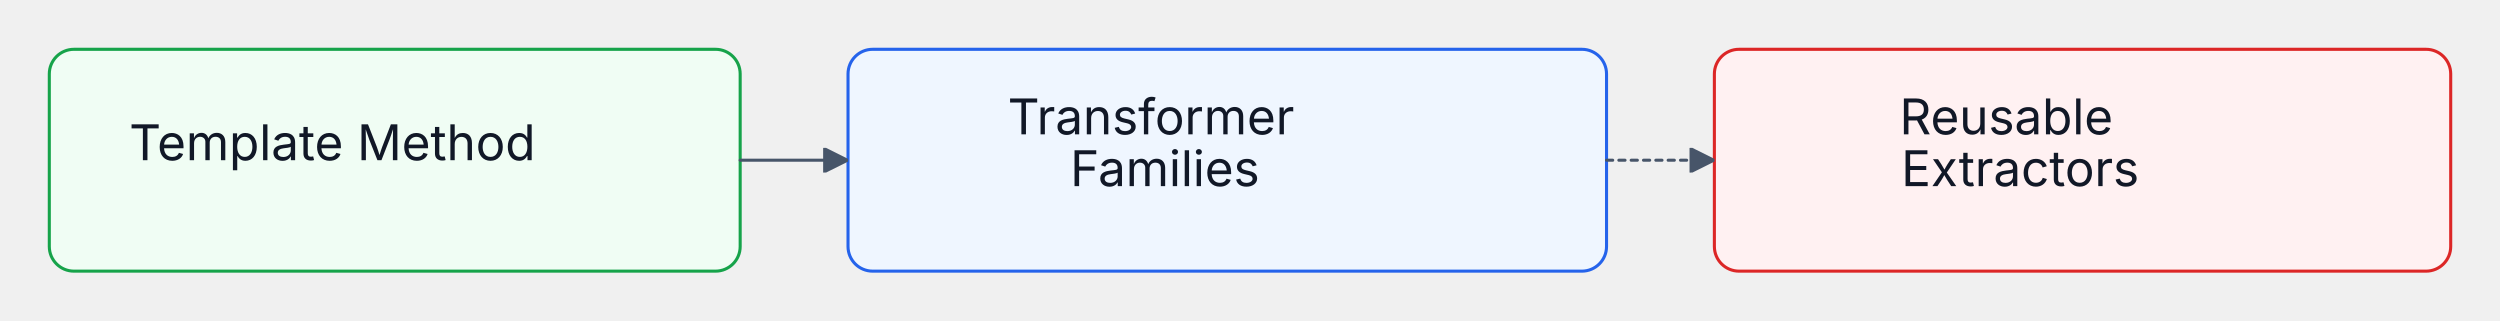
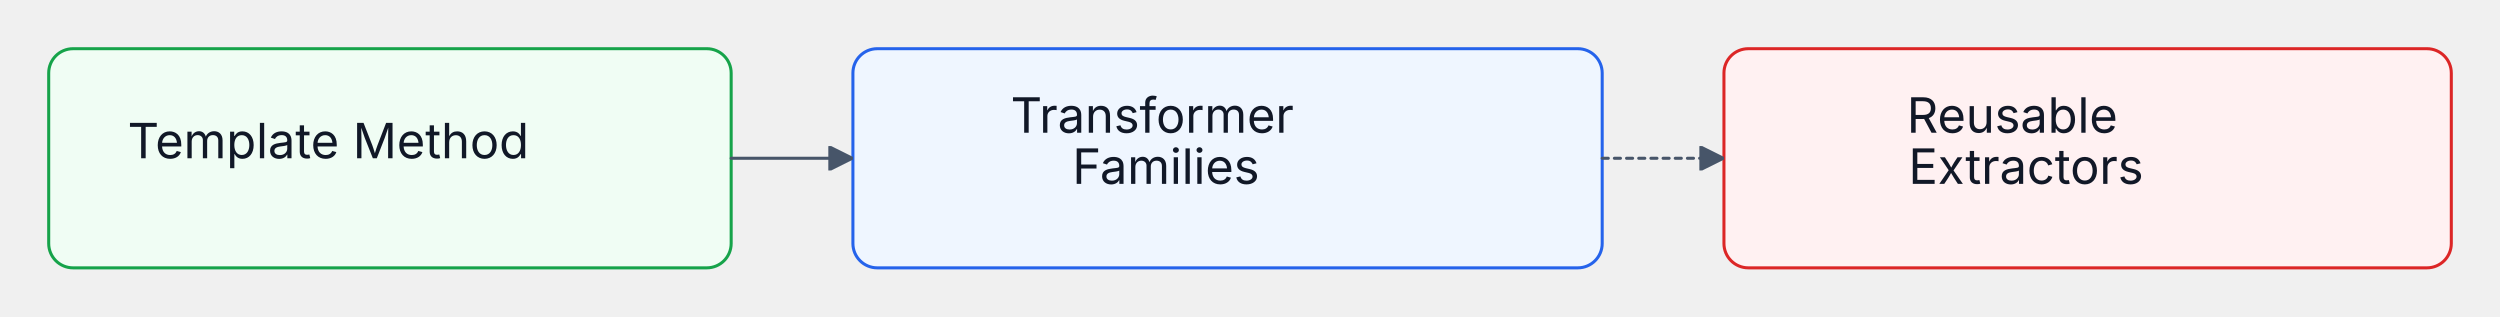
- <svg xmlns="http://www.w3.org/2000/svg" id="my-svg" width="100%" class="flowchart" style="max-width: 811.359px; background-color: white;" viewBox="-4 -4 811.359 104" role="graphics-document document" aria-roledescription="flowchart-v2">
-   <style>#my-svg{font-family:Inter,-apple-system,BlinkMacSystemFont,'Segoe UI',Roboto,Oxygen,Ubuntu,sans-serif;font-size:16px;fill:#212121;}@keyframes edge-animation-frame{from{stroke-dashoffset:0;}}@keyframes dash{to{stroke-dashoffset:0;}}#my-svg .edge-animation-slow{stroke-dasharray:9,5!important;stroke-dashoffset:900;animation:dash 50s linear infinite;stroke-linecap:round;}#my-svg .edge-animation-fast{stroke-dasharray:9,5!important;stroke-dashoffset:900;animation:dash 20s linear infinite;stroke-linecap:round;}#my-svg .error-icon{fill:#f0fdf4;}#my-svg .error-text{fill:#212121;stroke:#212121;}#my-svg .edge-thickness-normal{stroke-width:1px;}#my-svg .edge-thickness-thick{stroke-width:3.5px;}#my-svg .edge-pattern-solid{stroke-dasharray:0;}#my-svg .edge-thickness-invisible{stroke-width:0;fill:none;}#my-svg .edge-pattern-dashed{stroke-dasharray:3;}#my-svg .edge-pattern-dotted{stroke-dasharray:2;}#my-svg .marker{fill:#475569;stroke:#475569;}#my-svg .marker.cross{stroke:#475569;}#my-svg svg{font-family:Inter,-apple-system,BlinkMacSystemFont,'Segoe UI',Roboto,Oxygen,Ubuntu,sans-serif;font-size:16px;}#my-svg p{margin:0;}#my-svg .label{font-family:Inter,-apple-system,BlinkMacSystemFont,'Segoe UI',Roboto,Oxygen,Ubuntu,sans-serif;color:#212121;}#my-svg .cluster-label text{fill:#1e40af;}#my-svg .cluster-label span{color:#1e40af;}#my-svg .cluster-label span p{background-color:transparent;}#my-svg .label text,#my-svg span{fill:#212121;color:#212121;}#my-svg .node rect,#my-svg .node circle,#my-svg .node ellipse,#my-svg .node polygon,#my-svg .node path{fill:#eff6ff;stroke:#2563eb;stroke-width:1px;}#my-svg .rough-node .label text,#my-svg .node .label text,#my-svg .image-shape .label,#my-svg .icon-shape .label{text-anchor:middle;}#my-svg .node .katex path{fill:#000;stroke:#000;stroke-width:1px;}#my-svg .rough-node .label,#my-svg .node .label,#my-svg .image-shape .label,#my-svg .icon-shape .label{text-align:center;}#my-svg .node.clickable{cursor:pointer;}#my-svg .root .anchor path{fill:#475569!important;stroke-width:0;stroke:#475569;}#my-svg .arrowheadPath{fill:#0b0b0b;}#my-svg .edgePath .path{stroke:#475569;stroke-width:1px;}#my-svg .flowchart-link{stroke:#475569;fill:none;}#my-svg .edgeLabel{background-color:#ffffff;text-align:center;}#my-svg .edgeLabel p{background-color:#ffffff;}#my-svg .edgeLabel rect{opacity:0.5;background-color:#ffffff;fill:#ffffff;}#my-svg .labelBkg{background-color:rgba(255, 255, 255, 0.5);}#my-svg .cluster rect{fill:#f8fafc;stroke:#94a3b8;stroke-width:1px;}#my-svg .cluster text{fill:#1e40af;}#my-svg .cluster span{color:#1e40af;}#my-svg div.mermaidTooltip{position:absolute;text-align:center;max-width:200px;padding:2px;font-family:Inter,-apple-system,BlinkMacSystemFont,'Segoe UI',Roboto,Oxygen,Ubuntu,sans-serif;font-size:12px;background:#f0fdf4;border:1px solid #16a34a;border-radius:2px;pointer-events:none;z-index:100;}#my-svg .flowchartTitleText{text-anchor:middle;font-size:18px;fill:#212121;}#my-svg rect.text{fill:none;stroke-width:0;}#my-svg .icon-shape,#my-svg .image-shape{background-color:#ffffff;text-align:center;}#my-svg .icon-shape p,#my-svg .image-shape p{background-color:#ffffff;padding:2px;}#my-svg .icon-shape .label rect,#my-svg .image-shape .label rect{opacity:0.5;background-color:#ffffff;fill:#ffffff;}#my-svg .label-icon{display:inline-block;height:1em;overflow:visible;vertical-align:-0.125em;}#my-svg .node .label-icon path{fill:currentColor;stroke:revert;stroke-width:revert;}#my-svg .node .neo-node{stroke:#2563eb;}#my-svg [data-look="neo"].node rect,#my-svg [data-look="neo"].cluster rect,#my-svg [data-look="neo"].node polygon{stroke:url(#my-svg-gradient);filter:drop-shadow( 1px 2px 2px rgba(185,185,185,1));}#my-svg [data-look="neo"].node path{stroke:url(#my-svg-gradient);stroke-width:1px;}#my-svg [data-look="neo"].node .outer-path{filter:drop-shadow( 1px 2px 2px rgba(185,185,185,1));}#my-svg [data-look="neo"].node .neo-line path{stroke:#2563eb;filter:none;}#my-svg [data-look="neo"].node circle{stroke:url(#my-svg-gradient);filter:drop-shadow( 1px 2px 2px rgba(185,185,185,1));}#my-svg [data-look="neo"].node circle .state-start{fill:#000000;}#my-svg [data-look="neo"].icon-shape .icon{fill:url(#my-svg-gradient);filter:drop-shadow( 1px 2px 2px rgba(185,185,185,1));}#my-svg [data-look="neo"].icon-shape .icon-neo path{stroke:url(#my-svg-gradient);filter:drop-shadow( 1px 2px 2px rgba(185,185,185,1));}#my-svg :root{--mermaid-font-family:"trebuchet ms",verdana,arial,sans-serif;}#my-svg .port&gt;*{fill:#f5f3ff!important;stroke:#7c3aed!important;stroke-width:1px!important;color:#111827!important;}#my-svg .port span{fill:#f5f3ff!important;stroke:#7c3aed!important;stroke-width:1px!important;color:#111827!important;}#my-svg .port tspan{fill:#111827!important;}#my-svg .adapter&gt;*{fill:#fff1f2!important;stroke:#dc2626!important;stroke-width:1px!important;color:#111827!important;}#my-svg .adapter span{fill:#fff1f2!important;stroke:#dc2626!important;stroke-width:1px!important;color:#111827!important;}#my-svg .adapter tspan{fill:#111827!important;}#my-svg .service&gt;*{fill:#eff6ff!important;stroke:#2563eb!important;stroke-width:1px!important;color:#111827!important;}#my-svg .service span{fill:#eff6ff!important;stroke:#2563eb!important;stroke-width:1px!important;color:#111827!important;}#my-svg .service tspan{fill:#111827!important;}#my-svg .process&gt;*{fill:#f0fdf4!important;stroke:#16a34a!important;stroke-width:1px!important;color:#111827!important;}#my-svg .process span{fill:#f0fdf4!important;stroke:#16a34a!important;stroke-width:1px!important;color:#111827!important;}#my-svg .process tspan{fill:#111827!important;}#my-svg .storage&gt;*{fill:#fff7ed!important;stroke:#f59e0b!important;stroke-width:1px!important;color:#111827!important;}#my-svg .storage span{fill:#fff7ed!important;stroke:#f59e0b!important;stroke-width:1px!important;color:#111827!important;}#my-svg .storage tspan{fill:#111827!important;}/* bioetl-inject */#my-svg .edgeLabel rect{opacity:1!important;fill:#ffffff!important}#my-svg .labelBkg{background-color:#ffffff!important;opacity:1!important}#my-svg .edgeLabel .labelBkg{background-color:#ffffff!important;opacity:1!important}#my-svg .edgeLabel{font-size:12px;line-height:1.1;padding:1px 3px}#my-svg .edgeLabel span{color:#111827!important;fill:#111827!important;opacity:1!important;line-height:1.1;margin:0;padding:0}#my-svg .edgeLabel p{color:#111827!important;fill:#111827!important;opacity:1!important;line-height:1.1;margin:0;padding:0}#my-svg text.fo-fallback{color:#111827!important;fill:#111827!important;opacity:1!important}</style>
+ <svg xmlns="http://www.w3.org/2000/svg" id="my-svg" width="100%" class="flowchart" style="max-width: 821.359px; background-color: white;" viewBox="-4 -4 821.359 104" role="graphics-document document" aria-roledescription="flowchart-v2">
+   <style>#my-svg{font-family:Inter,-apple-system,BlinkMacSystemFont,'Segoe UI',Roboto,Oxygen,Ubuntu,sans-serif;font-size:16px;fill:#212121;}@keyframes edge-animation-frame{from{stroke-dashoffset:0;}}@keyframes dash{to{stroke-dashoffset:0;}}#my-svg .edge-animation-slow{stroke-dasharray:9,5!important;stroke-dashoffset:900;animation:dash 50s linear infinite;stroke-linecap:round;}#my-svg .edge-animation-fast{stroke-dasharray:9,5!important;stroke-dashoffset:900;animation:dash 20s linear infinite;stroke-linecap:round;}#my-svg .error-icon{fill:#f0fdf4;}#my-svg .error-text{fill:#212121;stroke:#212121;}#my-svg .edge-thickness-normal{stroke-width:1px;}#my-svg .edge-thickness-thick{stroke-width:3.5px;}#my-svg .edge-pattern-solid{stroke-dasharray:0;}#my-svg .edge-thickness-invisible{stroke-width:0;fill:none;}#my-svg .edge-pattern-dashed{stroke-dasharray:3;}#my-svg .edge-pattern-dotted{stroke-dasharray:2;}#my-svg .marker{fill:#475569;stroke:#475569;}#my-svg .marker.cross{stroke:#475569;}#my-svg svg{font-family:Inter,-apple-system,BlinkMacSystemFont,'Segoe UI',Roboto,Oxygen,Ubuntu,sans-serif;font-size:16px;}#my-svg p{margin:0;}#my-svg .label{font-family:Inter,-apple-system,BlinkMacSystemFont,'Segoe UI',Roboto,Oxygen,Ubuntu,sans-serif;color:#212121;}#my-svg .cluster-label text{fill:#1e40af;}#my-svg .cluster-label span{color:#1e40af;}#my-svg .cluster-label span p{background-color:transparent;}#my-svg .label text,#my-svg span{fill:#212121;color:#212121;}#my-svg .node rect,#my-svg .node circle,#my-svg .node ellipse,#my-svg .node polygon,#my-svg .node path{fill:#eff6ff;stroke:#2563eb;stroke-width:1px;}#my-svg .rough-node .label text,#my-svg .node .label text,#my-svg .image-shape .label,#my-svg .icon-shape .label{text-anchor:middle;}#my-svg .node .katex path{fill:#000;stroke:#000;stroke-width:1px;}#my-svg .rough-node .label,#my-svg .node .label,#my-svg .image-shape .label,#my-svg .icon-shape .label{text-align:center;}#my-svg .node.clickable{cursor:pointer;}#my-svg .root .anchor path{fill:#475569!important;stroke-width:0;stroke:#475569;}#my-svg .arrowheadPath{fill:#0b0b0b;}#my-svg .edgePath .path{stroke:#475569;stroke-width:1px;}#my-svg .flowchart-link{stroke:#475569;fill:none;}#my-svg .edgeLabel{background-color:#ffffff;text-align:center;}#my-svg .edgeLabel p{background-color:#ffffff;}#my-svg .edgeLabel rect{opacity:0.5;background-color:#ffffff;fill:#ffffff;}#my-svg .labelBkg{background-color:rgba(255, 255, 255, 0.5);}#my-svg .cluster rect{fill:#f8fafc;stroke:#94a3b8;stroke-width:1px;}#my-svg .cluster text{fill:#1e40af;}#my-svg .cluster span{color:#1e40af;}#my-svg div.mermaidTooltip{position:absolute;text-align:center;max-width:200px;padding:2px;font-family:Inter,-apple-system,BlinkMacSystemFont,'Segoe UI',Roboto,Oxygen,Ubuntu,sans-serif;font-size:12px;background:#f0fdf4;border:1px solid #16a34a;border-radius:2px;pointer-events:none;z-index:100;}#my-svg .flowchartTitleText{text-anchor:middle;font-size:18px;fill:#212121;}#my-svg rect.text{fill:none;stroke-width:0;}#my-svg .icon-shape,#my-svg .image-shape{background-color:#ffffff;text-align:center;}#my-svg .icon-shape p,#my-svg .image-shape p{background-color:#ffffff;padding:2px;}#my-svg .icon-shape .label rect,#my-svg .image-shape .label rect{opacity:0.5;background-color:#ffffff;fill:#ffffff;}#my-svg .label-icon{display:inline-block;height:1em;overflow:visible;vertical-align:-0.125em;}#my-svg .node .label-icon path{fill:currentColor;stroke:revert;stroke-width:revert;}#my-svg .node .neo-node{stroke:#2563eb;}#my-svg [data-look="neo"].node rect,#my-svg [data-look="neo"].cluster rect,#my-svg [data-look="neo"].node polygon{stroke:url(#my-svg-gradient);filter:drop-shadow( 1px 2px 2px rgba(185,185,185,1));}#my-svg [data-look="neo"].node path{stroke:url(#my-svg-gradient);stroke-width:1px;}#my-svg [data-look="neo"].node .outer-path{filter:drop-shadow( 1px 2px 2px rgba(185,185,185,1));}#my-svg [data-look="neo"].node .neo-line path{stroke:#2563eb;filter:none;}#my-svg [data-look="neo"].node circle{stroke:url(#my-svg-gradient);filter:drop-shadow( 1px 2px 2px rgba(185,185,185,1));}#my-svg [data-look="neo"].node circle .state-start{fill:#000000;}#my-svg [data-look="neo"].icon-shape .icon{fill:url(#my-svg-gradient);filter:drop-shadow( 1px 2px 2px rgba(185,185,185,1));}#my-svg [data-look="neo"].icon-shape .icon-neo path{stroke:url(#my-svg-gradient);filter:drop-shadow( 1px 2px 2px rgba(185,185,185,1));}#my-svg :root{--mermaid-font-family:"trebuchet ms",verdana,arial,sans-serif;}#my-svg .port&gt;*{fill:rgb(245, 243, 255)!important;stroke:rgb(124, 58, 237)!important;stroke-width:1px!important;color:rgb(17, 24, 39)!important;}#my-svg .port span{fill:rgb(245, 243, 255)!important;stroke:rgb(124, 58, 237)!important;stroke-width:1px!important;color:rgb(17, 24, 39)!important;}#my-svg .port tspan{fill:rgb(17, 24, 39)!important;}#my-svg .adapter&gt;*{fill:rgb(255, 241, 242)!important;stroke:rgb(220, 38, 38)!important;stroke-width:1px!important;color:rgb(17, 24, 39)!important;}#my-svg .adapter span{fill:rgb(255, 241, 242)!important;stroke:rgb(220, 38, 38)!important;stroke-width:1px!important;color:rgb(17, 24, 39)!important;}#my-svg .adapter tspan{fill:rgb(17, 24, 39)!important;}#my-svg .service&gt;*{fill:rgb(239, 246, 255)!important;stroke:rgb(37, 99, 235)!important;stroke-width:1px!important;color:rgb(17, 24, 39)!important;}#my-svg .service span{fill:rgb(239, 246, 255)!important;stroke:rgb(37, 99, 235)!important;stroke-width:1px!important;color:rgb(17, 24, 39)!important;}#my-svg .service tspan{fill:rgb(17, 24, 39)!important;}#my-svg .process&gt;*{fill:rgb(240, 253, 244)!important;stroke:rgb(22, 163, 74)!important;stroke-width:1px!important;color:rgb(17, 24, 39)!important;}#my-svg .process span{fill:rgb(240, 253, 244)!important;stroke:rgb(22, 163, 74)!important;stroke-width:1px!important;color:rgb(17, 24, 39)!important;}#my-svg .process tspan{fill:rgb(17, 24, 39)!important;}#my-svg .storage&gt;*{fill:rgb(255, 247, 237)!important;stroke:rgb(245, 158, 11)!important;stroke-width:1px!important;color:rgb(17, 24, 39)!important;}#my-svg .storage span{fill:rgb(255, 247, 237)!important;stroke:rgb(245, 158, 11)!important;stroke-width:1px!important;color:rgb(17, 24, 39)!important;}#my-svg .storage tspan{fill:rgb(17, 24, 39)!important;}/* bioetl-inject */#my-svg .edgeLabel rect{opacity:1!important;fill:#ffffff!important}#my-svg .labelBkg{background-color:#ffffff!important;opacity:1!important}#my-svg .edgeLabel .labelBkg{background-color:#ffffff!important;opacity:1!important}#my-svg .edgeLabel{font-size:12px;line-height:1.1;padding:1px 3px}#my-svg .edgeLabel span{color:#111827!important;fill:#111827!important;opacity:1!important;line-height:1.1;margin:0;padding:0}#my-svg .edgeLabel p{color:#111827!important;fill:#111827!important;opacity:1!important;line-height:1.1;margin:0;padding:0}#my-svg text.fo-fallback{color:#111827!important;fill:#111827!important;opacity:1!important}</style>
  <g>
    <marker id="my-svg_flowchart-v2-pointEnd" class="marker flowchart-v2" viewBox="0 0 10 10" refX="5" refY="5" markerUnits="userSpaceOnUse" markerWidth="8" markerHeight="8" orient="auto">
      <path d="M 0 0 L 10 5 L 0 10 z" class="arrowMarkerPath" style="stroke-width: 1; stroke-dasharray: 1, 0;" />
    </marker>
    <marker id="my-svg_flowchart-v2-pointStart" class="marker flowchart-v2" viewBox="0 0 10 10" refX="4.5" refY="5" markerUnits="userSpaceOnUse" markerWidth="8" markerHeight="8" orient="auto">
      <path d="M 0 5 L 10 10 L 10 0 z" class="arrowMarkerPath" style="stroke-width: 1; stroke-dasharray: 1, 0;" />
    </marker>
    <marker id="my-svg_flowchart-v2-pointEnd-margin" class="marker flowchart-v2" viewBox="0 0 11.5 14" refX="11.5" refY="7" markerUnits="userSpaceOnUse" markerWidth="10.5" markerHeight="14" orient="auto">
      <path d="M 0 0 L 11.5 7 L 0 14 z" class="arrowMarkerPath" style="stroke-width: 0; stroke-dasharray: 1, 0;" />
    </marker>
    <marker id="my-svg_flowchart-v2-pointStart-margin" class="marker flowchart-v2" viewBox="0 0 11.5 14" refX="1" refY="7" markerUnits="userSpaceOnUse" markerWidth="11.5" markerHeight="14" orient="auto">
      <polygon points="0,7 11.5,14 11.5,0" class="arrowMarkerPath" style="stroke-width: 0; stroke-dasharray: 1, 0;" />
    </marker>
    <marker id="my-svg_flowchart-v2-circleEnd" class="marker flowchart-v2" viewBox="0 0 10 10" refX="11" refY="5" markerUnits="userSpaceOnUse" markerWidth="11" markerHeight="11" orient="auto">
      <circle cx="5" cy="5" r="5" class="arrowMarkerPath" style="stroke-width: 1; stroke-dasharray: 1, 0;" />
    </marker>
    <marker id="my-svg_flowchart-v2-circleStart" class="marker flowchart-v2" viewBox="0 0 10 10" refX="-1" refY="5" markerUnits="userSpaceOnUse" markerWidth="11" markerHeight="11" orient="auto">
      <circle cx="5" cy="5" r="5" class="arrowMarkerPath" style="stroke-width: 1; stroke-dasharray: 1, 0;" />
    </marker>
    <marker id="my-svg_flowchart-v2-circleEnd-margin" class="marker flowchart-v2" viewBox="0 0 10 10" refY="5" refX="12.25" markerUnits="userSpaceOnUse" markerWidth="14" markerHeight="14" orient="auto">
      <circle cx="5" cy="5" r="5" class="arrowMarkerPath" style="stroke-width: 0; stroke-dasharray: 1, 0;" />
    </marker>
    <marker id="my-svg_flowchart-v2-circleStart-margin" class="marker flowchart-v2" viewBox="0 0 10 10" refX="-2" refY="5" markerUnits="userSpaceOnUse" markerWidth="14" markerHeight="14" orient="auto">
      <circle cx="5" cy="5" r="5" class="arrowMarkerPath" style="stroke-width: 0; stroke-dasharray: 1, 0;" />
    </marker>
    <marker id="my-svg_flowchart-v2-crossEnd" class="marker cross flowchart-v2" viewBox="0 0 11 11" refX="12" refY="5.2" markerUnits="userSpaceOnUse" markerWidth="11" markerHeight="11" orient="auto">
      <path d="M 1,1 l 9,9 M 10,1 l -9,9" class="arrowMarkerPath" style="stroke-width: 2; stroke-dasharray: 1, 0;" />
    </marker>
    <marker id="my-svg_flowchart-v2-crossStart" class="marker cross flowchart-v2" viewBox="0 0 11 11" refX="-1" refY="5.2" markerUnits="userSpaceOnUse" markerWidth="11" markerHeight="11" orient="auto">
      <path d="M 1,1 l 9,9 M 10,1 l -9,9" class="arrowMarkerPath" style="stroke-width: 2; stroke-dasharray: 1, 0;" />
    </marker>
    <marker id="my-svg_flowchart-v2-crossEnd-margin" class="marker cross flowchart-v2" viewBox="0 0 15 15" refX="17.7" refY="7.5" markerUnits="userSpaceOnUse" markerWidth="12" markerHeight="12" orient="auto">
      <path d="M 1,1 L 14,14 M 1,14 L 14,1" class="arrowMarkerPath" style="stroke-width: 2.5;" />
    </marker>
    <marker id="my-svg_flowchart-v2-crossStart-margin" class="marker cross flowchart-v2" viewBox="0 0 15 15" refX="-3.5" refY="7.5" markerUnits="userSpaceOnUse" markerWidth="12" markerHeight="12" orient="auto">
      <path d="M 1,1 L 14,14 M 1,14 L 14,1" class="arrowMarkerPath" style="stroke-width: 2.5; stroke-dasharray: 1, 0;" />
    </marker>
  </g>
  <defs>
    <filter id="my-svg-drop-shadow" height="130%" width="130%">
      <feDropShadow dx="4" dy="4" stdDeviation="0" flood-opacity="0.06" flood-color="#000000" />
    </filter>
  </defs>
  <defs>
    <filter id="my-svg-drop-shadow-small" height="150%" width="150%">
      <feDropShadow dx="2" dy="2" stdDeviation="0" flood-opacity="0.06" flood-color="#000000" />
    </filter>
  </defs>
  <linearGradient id="my-svg-gradient" gradientUnits="objectBoundingBox" x1="0%" y1="0%" x2="100%" y2="0%">
    <stop offset="0%" stop-color="#7c3aed" stop-opacity="1" />
    <stop offset="100%" stop-color="#dc2626" stop-opacity="1" />
  </linearGradient>
  <g class="subgraphs" />
  <g class="nodes">
    <g class="node default process" id="my-svg-flowchart-TPL-0" data-look="classic" transform="translate(124.1094, 48)">
      <rect class="basic label-container" style="fill:#f0fdf4 !important;stroke:#16a34a !important;stroke-width:1px !important" x="-112.109" y="-36" width="224.219" height="72" />
      <g class="label" style="color:#111827 !important" transform="translate(-64.10938, -12)">
        <rect />
        <text x="64.109" y="12" text-anchor="middle" xml:space="preserve" class="fo-fallback">
          <tspan x="64.109">Template Method</tspan>
        </text>
      </g>
    </g>
-     <g class="node default service" id="my-svg-flowchart-FAM-1" data-look="classic" transform="translate(394.3047, 48)">
+     <g class="node default service" id="my-svg-flowchart-FAM-1" data-look="classic" transform="translate(399.3047, 48)">
      <rect class="basic label-container" style="fill:#eff6ff !important;stroke:#2563eb !important;stroke-width:1px !important" x="-123.086" y="-36" width="246.172" height="72" />
      <g class="label" style="color:#111827 !important" transform="translate(-75.08594, -12)">
        <rect />
        <text x="75.086" y="3.6" text-anchor="middle" xml:space="preserve" class="fo-fallback">
          <tspan x="75.086">Transformer</tspan>
          <tspan x="75.086" dy="16.8">Families</tspan>
        </text>
      </g>
    </g>
-     <g class="node default adapter" id="my-svg-flowchart-EXT-2" data-look="classic" transform="translate(671.875, 48)">
+     <g class="node default adapter" id="my-svg-flowchart-EXT-2" data-look="classic" transform="translate(681.875, 48)">
      <rect class="basic label-container" style="fill:#fff1f2 !important;stroke:#dc2626 !important;stroke-width:1px !important" x="-119.484" y="-36" width="238.969" height="72" />
      <g class="label" style="color:#111827 !important" transform="translate(-71.48438, -12)">
        <rect />
        <text x="71.484" y="3.6" text-anchor="middle" xml:space="preserve" class="fo-fallback">
          <tspan x="71.484">Reusable</tspan>
          <tspan x="71.484" dy="16.8">Extractors</tspan>
        </text>
      </g>
    </g>
  </g>
  <g class="edges edgePaths">
-     <path d="M236.219,48L251.719,48L251.719,48L267.219,48" id="my-svg-L_TPL_FAM_0_0" class="edge-thickness-normal edge-pattern-solid edge-thickness-normal edge-pattern-solid flowchart-link" style=";" data-edge="true" data-et="edge" data-id="L_TPL_FAM_0_0" data-points="W3sieCI6MjM2LjIxODc1LCJ5Ijo0OH0seyJ4IjoyNzEuMjE4NzUsInkiOjQ4fV0=" data-look="classic" marker-end="url(#my-svg_flowchart-v2-pointEnd)" />
-     <path d="M517.391,48L532.891,48L532.891,48L548.391,48" id="my-svg-L_FAM_EXT_0_0" class="edge-thickness-normal edge-pattern-dotted edge-thickness-normal edge-pattern-solid flowchart-link" style=";" data-edge="true" data-et="edge" data-id="L_FAM_EXT_0_0" data-points="W3sieCI6NTE3LjM5MDYyNSwieSI6NDh9LHsieCI6NTUyLjM5MDYyNSwieSI6NDh9XQ==" data-look="classic" marker-end="url(#my-svg_flowchart-v2-pointEnd)" />
+     <path d="M236.219,48L272.219,48" id="my-svg-L_TPL_FAM_0" class="edge-thickness-normal edge-pattern-solid edge-thickness-normal edge-pattern-solid flowchart-link" style=";" data-edge="true" data-et="edge" data-id="L_TPL_FAM_0" data-points="W3sieCI6MjM2LjIxODc1LCJ5Ijo0OH0seyJ4IjoyNzYuMjE4NzUsInkiOjQ4fV0=" data-look="classic" marker-end="url(#my-svg_flowchart-v2-pointEnd)" />
+     <path d="M522.391,48L558.391,48" id="my-svg-L_FAM_EXT_0" class="edge-thickness-normal edge-pattern-dotted edge-thickness-normal edge-pattern-solid flowchart-link" style=";" data-edge="true" data-et="edge" data-id="L_FAM_EXT_0" data-points="W3sieCI6NTIyLjM5MDYyNSwieSI6NDh9LHsieCI6NTYyLjM5MDYyNSwieSI6NDh9XQ==" data-look="classic" marker-end="url(#my-svg_flowchart-v2-pointEnd)" />
  </g>
  <g class="edgeLabels" />
  <style>/*
 * Пользовательские стили диаграмм BioETL (структурированная копия)
 * Источник: custom.css
 * Цель: сгруппировать правила по типам элементов и документировать назначение каждого CSS-параметра.
 */

/* =========================================================
 * 1) Глобальная типографика и базовое поведение текста
 * ========================================================= */
svg {
    /* Задаёт основной стек шрифтов для всего текста в SVG. */
    font-family: Inter, -apple-system, BlinkMacSystemFont, 'Segoe UI', Roboto,
    Oxygen, Ubuntu, sans-serif;
}



/* =========================================================
 * 2) Общая геометрия узлов (для нескольких типов диаграмм)
 * ========================================================= */
.node rect,
.node circle,
.node ellipse,
.node polygon,
.node path {
    /* Единая толщина контура для фигур узлов. */
    stroke-width: 1.5px !important;
    /* Скругляет углы по горизонтали для более мягкого вида. */
    rx: 8;
    /* Скругляет углы по вертикали в паре с rx. */
    ry: 8;
    /* Добавляет лёгкую тень и отделяет узлы от фона. */
    filter:  none; /*  drop-shadow(0px 1px 2px rgba(0, 0, 0, 0.05));*/
}

/* =========================================================
 * 3) Контейнеры subgraph / cluster
 * ========================================================= */
.cluster rect,
.cluster path {
    /* Увеличивает радиус углов у контейнеров-групп. */
    rx: 10;
    /* Поддерживает симметрию скругления по вертикали. */
    ry: 10;
    /* Нейтральная заливка контейнера для снижения визуального шума. */
    fill: #f8fafc;
    /* Приглушённая обводка, чтобы границы были заметны, но не доминировали. */
    stroke: #94a3b8;
    /* Толщина границы контейнера в тон большинству узлов. */
    stroke-width: 1.5px;
    /* Убирает пунктир у рамок контейнеров. */
    stroke-dasharray: none;
    /* Делает фон контейнера полностью непрозрачным. */
    fill-opacity: 1;
    /* Отключает тень контейнера, чтобы акцент оставался на узлах. */
    filter: none;
}

.cluster text {
    /* Нормальный вес шрифта для заголовков групп. */
    font-weight: 400;
    /* Увеличенный размер заголовка относительно текста узлов. */
    font-size: 16px;
}

/* =========================================================
 * 4) Стили линий связей (edges/links)
 * ========================================================= */
.edgePath .path {
    /* Делает основные ребра более заметными в плотных графах. */
    stroke-width: 2.5px;
    /* Скругляет соединения сегментов линий. */
    stroke-linejoin: round;
    /* Скругляет окончания линий. */
    stroke-linecap: round;
}

.edgePath path,
.flowchart-link,
.relation,
.messageLine0,
.messageLine1,
.transition path {
    /* Унифицированные скруглённые соединения для всех типов линий. */
    stroke-linejoin: round;
    /* Унифицированные скруглённые окончания для всех типов линий. */
    stroke-linecap: round;
}

.transition path {
    /* Выравнивает толщину переходов state diagram с основными ребрами. */
    stroke-width: 2.5px;
}

/* =========================================================
 * 5) Подписи ребер и fallback-текст
 * ========================================================= */
.edgeLabel {
    /* Компактный размер шрифта для подписей на связях. */
    font-size: 12px;
    /* Плотная межстрочность для экономии места. */
    line-height: 1.1;
    /* Базовый непрозрачный фон под подписью. */
    background-color: #ffffff;
    /* Небольшие внутренние отступы вокруг текста. */
    padding: 1px 3px;
    /* Мягкое скругление фона подписи. */
    border-radius: 2px;
}

.edgeLabel span,
.edgeLabel p,
text.fo-fallback {
    /* Принудительный тёмный fill для контраста в SVG-рендерах. */
    fill: #111827 !important;
    /* Принудительный тёмный цвет для HTML-подписей. */
    color: #111827 !important;
    /* Полная непрозрачность текста. */
    opacity: 1 !important;
    /* Компактная межстрочность для многострочных подписей. */
    line-height: 1.1;
    /* Убирает стандартные внешние отступы HTML-параграфов. */
    margin: 0;
    /* Убирает стандартные внутренние отступы HTML-параграфов. */
    padding: 0;
}

.edgeLabel .labelBkg,
.labelBkg {
    /* Жёстко задаёт белый фон под текстом подписей. */
    background-color: #ffffff !important;
    /* Делает фон полностью непрозрачным во всех просмотрщиках. */
    opacity: 1 !important;
}

.edgeLabel rect {
    /* Переопределяет полупрозрачный фон по умолчанию у Mermaid. */
    opacity: 1 !important;
    /* Жёстко фиксирует белую заливку прямоугольника под подписью. */
    fill: #ffffff !important;
}

/* =========================================================
 * 6) Элементы sequence diagram
 * ========================================================= */
.actor {
    /* Толщина границы actor-блоков. */
    stroke-width: 1.5px;
    /* Скругление углов actor-блоков по горизонтали. */
    rx: 4;
    /* Скругление углов actor-блоков по вертикали. */
    ry: 4;
}

.messageLine0,
.messageLine1 {
    /* Толщина линий сообщений в sequence diagram. */
    stroke-width: 1.6px;
}

.messageText {
    /* Базовый размер текста сообщений. */
    font-size: 13px;
}

.activation0 {
    /* Более тонкая линия activation bar, чтобы не перегружать схему. */
    stroke-width: 1px;
}

.note {
    /* Скругление углов заметки по горизонтали. */
    rx: 4;
    /* Скругление углов заметки по вертикали. */
    ry: 4;
    /* Тонкая граница для вторичных блоков. */
    stroke-width: 1px;
    /* Лёгкая тень для визуального отделения заметок. */
    filter: drop-shadow(1px 1px 2px rgba(0, 0, 0, 0.06));
}

/* =========================================================
 * 7) Базовые элементы class diagram
 * ========================================================= */
g.classGroup rect {
    /* Скругление углов class box по горизонтали. */
    rx: 10;
    /* Скругление углов class box по вертикали. */
    ry: 10;
    /* Толщина границы class box. */
    stroke-width: 1.5px;
    /* Мягкая тень у class box без агрессивного контраста. */
    filter: drop-shadow(1px 1px 2px rgba(0, 0, 0, 0.06));
}

g.classGroup text {
    /* Базовый размер текста внутри class diagram. */
    font-size: 14px;
    padding: 10px 10px;
}

g.classGroup line {
    /* Толщина внутренних разделителей класса. */
    stroke-width: 1px;
}

.relation {
    /* Толщина связей между классами на уровне основных ребер. */
    stroke-width: 2.5px;
}

/* =========================================================
 * 8) Типографика HTML-лейблов class diagram
 * ========================================================= */
g.label-group .nodeLabel {
    /* Увеличенный размер названия класса для иерархии. */
    font-size: 16px !important;
    /* Полужирный акцент на имени класса. */
    font-weight: 200 !important;
    /* Лёгкое межбуквенное расстояние для читаемости заголовка. */
    letter-spacing: 0.01em;
}

g.annotation-group .nodeLabel {
    /* Уменьшенный размер для стереотипов/аннотаций. */
    font-size: 11px !important;
    /* Курсив для визуального отделения аннотаций. */
    font-style: italic !important;
    /* Небольшое ослабление контраста вторичного текста. */
    opacity: 0.8;
}

g.members-group .nodeLabel,
g.methods-group .nodeLabel {
    /* Компактный размер для атрибутов и методов. */
    font-size: 12px !important;
    /* Нормальный вес шрифта для плотного структурного текста. */
    font-weight: 400 !important;
}

/* =========================================================
 * 9) Помощники размеров foreignObject (class/flowchart)
 * ========================================================= */
g.members-group foreignObject,
g.methods-group foreignObject {
    /* Минимальная высота областей members/methods. */
    min-height: 40px;
}

.node foreignObject &gt; div,
g.classGroup foreignObject &gt; div {
    /* Стабилизирует вычисление размеров с учётом отступов/границ. */
    box-sizing: border-box;
}

.node.size-sm foreignObject &gt; div {
    /* Минимальная высота для малого размерного уровня узла. */
    min-height: 80px;
    /* Минимальная ширина для малого размерного уровня узла. */
    min-width: 180px;
}

.node.size-md foreignObject &gt; div {
    /* Минимальная высота для среднего размерного уровня узла. */
    min-height: 140px;
    /* Минимальная ширина для среднего размерного уровня узла. */
    min-width: 260px;
}

.node.size-lg foreignObject &gt; div {
    /* Минимальная высота для большого размерного уровня узла. */
    min-height: 200px;
    /* Минимальная ширина для большого размерного уровня узла. */
    min-width: 340px;
}

/* =========================================================
 * 10) Элементы state diagram
 * ========================================================= */
g.stateGroup rect {
    /* Скругление углов контейнеров состояний по горизонтали. */
    rx: 8;
    /* Скругление углов контейнеров состояний по вертикали. */
    ry: 8;
}

.statediagram-state rect {
    /* Скругление углов узлов состояния по горизонтали. */
    rx: 8;
    /* Скругление углов узлов состояния по вертикали. */
    ry: 8;
    /* Толщина границы узла состояния. */
    stroke-width: 1.5px;
    /* Лёгкая тень для визуального отделения state box. */
    filter: drop-shadow(1px 2px 3px rgba(0, 0, 0, 0.08));
}

/* =========================================================
 * 11) Элементы ER diagram
 * ========================================================= */
.er.entityBox {
    /* Толщина границы сущности ER-диаграммы. */
    stroke-width: 1.5px;
    /* Скругление углов сущности по горизонтали. */
    rx: 4;
    /* Скругление углов сущности по вертикали. */
    ry: 4;
    /* Лёгкая тень для отделения блоков сущностей. */
    filter: drop-shadow(1px 2px 3px rgba(0, 0, 0, 0.08));
}

/* =========================================================
 * 12) Узлы mindmap
 * ========================================================= */
.mindmap-node rect,
.mindmap-node circle {
    /* Толщина контура узлов mindmap. */
    stroke-width: 1.5px;
    /* Чуть более выраженная тень для плотных радиальных веток. */
    filter: drop-shadow(1px 2px 2px rgba(0, 0, 0, 0.1));
}

/* =========================================================
 * 13) Маркеры стрелок
 * ========================================================= */
marker path {
    /* Единый нейтральный цвет наконечников стрелок. */
    fill: #475569;
}

/* =========================================================
 * 14) Цветовая карта архитектурных слоёв (fallback-селекторы)
 * ========================================================= */
[id*="Domain"] &gt; rect,
[id*="Domain"] &gt; path {
    /* Цвет фона для доменного слоя. */
    fill: #f5f3ff !important;
    /* Цвет границы для доменного слоя. */
    stroke: #7c3aed !important;
}

.cluster[id*="Domain"] &gt; rect,
.cluster[id*="Domain"] &gt; path {
    fill: #ffffff !important;
}

[id*="Application"] &gt; rect,
[id*="Application"] &gt; path {
    /* Цвет фона для application-слоя. */
    fill: #f0fdf4 !important;
    /* Цвет границы для application-слоя. */
    stroke: #16a34a !important;
}

.cluster[id*="Application"] &gt; rect,
.cluster[id*="Application"] &gt; path {
    fill: #ffffff !important;
}

[id*="Infrastructure"] &gt; rect,
[id*="Infrastructure"] &gt; path {
    /* Цвет фона для infrastructure-слоя. */
    fill: #fff1f2 !important;
    /* Цвет границы для infrastructure-слоя. */
    stroke: #dc2626 !important;
}

.cluster[id*="Infrastructure"] &gt; rect,
.cluster[id*="Infrastructure"] &gt; path {
    fill: #ffffff !important;
}

[id*="Composition"] &gt; rect,
[id*="Composition"] &gt; path {
    /* Цвет фона для composition-слоя. */
    fill: #fff7ed !important;
    /* Цвет границы для composition-слоя. */
    stroke: #f59e0b !important;
}

.cluster[id*="Composition"] &gt; rect,
.cluster[id*="Composition"] &gt; path {
    fill: #ffffff !important;
}

[id*="Interfaces"] &gt; rect,
[id*="Interfaces"] &gt; path {
    /* Цвет фона для слоя интерфейсов. */
    fill: #eff6ff !important;
    /* Цвет границы для слоя интерфейсов. */
    stroke: #2563eb !important;
}

.cluster[id*="Interfaces"] &gt; rect,
.cluster[id*="Interfaces"] &gt; path {
    fill: #ffffff !important;
}

[id*="External"] &gt; rect,
[id*="External"] &gt; path {
    /* Цвет фона для внешних систем. */
    fill: #f1f5f9 !important;
    /* Цвет границы для внешних систем. */
    stroke: #64748b !important;
}

.cluster[id*="External"] &gt; rect,
.cluster[id*="External"] &gt; path {
    fill: #ffffff !important;
}

/* Белая подложка под подписи всех архитектурных/medallion слоёв */
g.cluster[id*="Domain"] .cluster-label foreignObject &gt; div,
g.cluster[id*="Application"] .cluster-label foreignObject &gt; div,
g.cluster[id*="Infrastructure"] .cluster-label foreignObject &gt; div,
g.cluster[id*="Composition"] .cluster-label foreignObject &gt; div,
g.cluster[id*="Interfaces"] .cluster-label foreignObject &gt; div,
g.cluster[id*="External"] .cluster-label foreignObject &gt; div,
g.cluster[id*="Bronze"] .cluster-label foreignObject &gt; div,
g.cluster[id*="Silver"] .cluster-label foreignObject &gt; div,
g.cluster[id*="Gold"] .cluster-label foreignObject &gt; div,
g.cluster[id*="Quarantine"] .cluster-label foreignObject &gt; div {
    background: #ffffff !important;
    padding: 0 6px !important;
    border-radius: 4px;
}

/* Fallback для рендеров без foreignObject: не рисуем толстую обводку */
g.cluster[id*="Domain"] .cluster-label text.fo-fallback,
g.cluster[id*="Application"] .cluster-label text.fo-fallback,
g.cluster[id*="Infrastructure"] .cluster-label text.fo-fallback,
g.cluster[id*="Composition"] .cluster-label text.fo-fallback,
g.cluster[id*="Interfaces"] .cluster-label text.fo-fallback,
g.cluster[id*="External"] .cluster-label text.fo-fallback,
g.cluster[id*="Bronze"] .cluster-label text.fo-fallback,
g.cluster[id*="Silver"] .cluster-label text.fo-fallback,
g.cluster[id*="Gold"] .cluster-label text.fo-fallback,
g.cluster[id*="Quarantine"] .cluster-label text.fo-fallback {
    fill: #111827 !important;
    stroke: none !important;
}

/* =========================================================
 * 15) Цветовая карта слоёв Medallion
 * ========================================================= */
[id*="Bronze"] &gt; rect,
[id*="Bronze"] &gt; path {
    /* Цвет фона Bronze-слоя. */
    fill: #fff7ed !important;
    /* Цвет границы Bronze-слоя. */
    stroke: #f59e0b !important;
}

[id*="Silver"] &gt; rect,
[id*="Silver"] &gt; path {
    /* Цвет фона Silver-слоя. */
    fill: #f8fafc !important;
    /* Цвет границы Silver-слоя. */
    stroke: #475569 !important;
}

[id*="Gold"] &gt; rect,
[id*="Gold"] &gt; path {
    /* Цвет фона Gold-слоя. */
    fill: #fefce8 !important;
    /* Цвет границы Gold-слоя. */
    stroke: #ca8a04 !important;
}

[id*="Quarantine"] &gt; rect,
[id*="Quarantine"] &gt; path {
    /* Цвет фона для карантинных/проблемных потоков данных. */
    fill: #ffe4e6 !important;
    /* Цвет границы для карантинных/проблемных потоков данных. */
    stroke: #e11d48 !important;
}
/* Нормализует вес текста в узлах и заголовках слоёв (без полужирного акцента). */
.node .label text,
.node .label tspan,
.node .label .nodeLabel,
text.fo-fallback {
    stroke: none !important;
    stroke-width: 0 !important;
    fill: #111827 !important;
    font-weight: 400 !important;
}
/* Single text layer (fallback-only) */
text.fo-fallback {
    display: inline !important;
}

foreignObject {
    display: none !important;
}
</style>
</svg>
